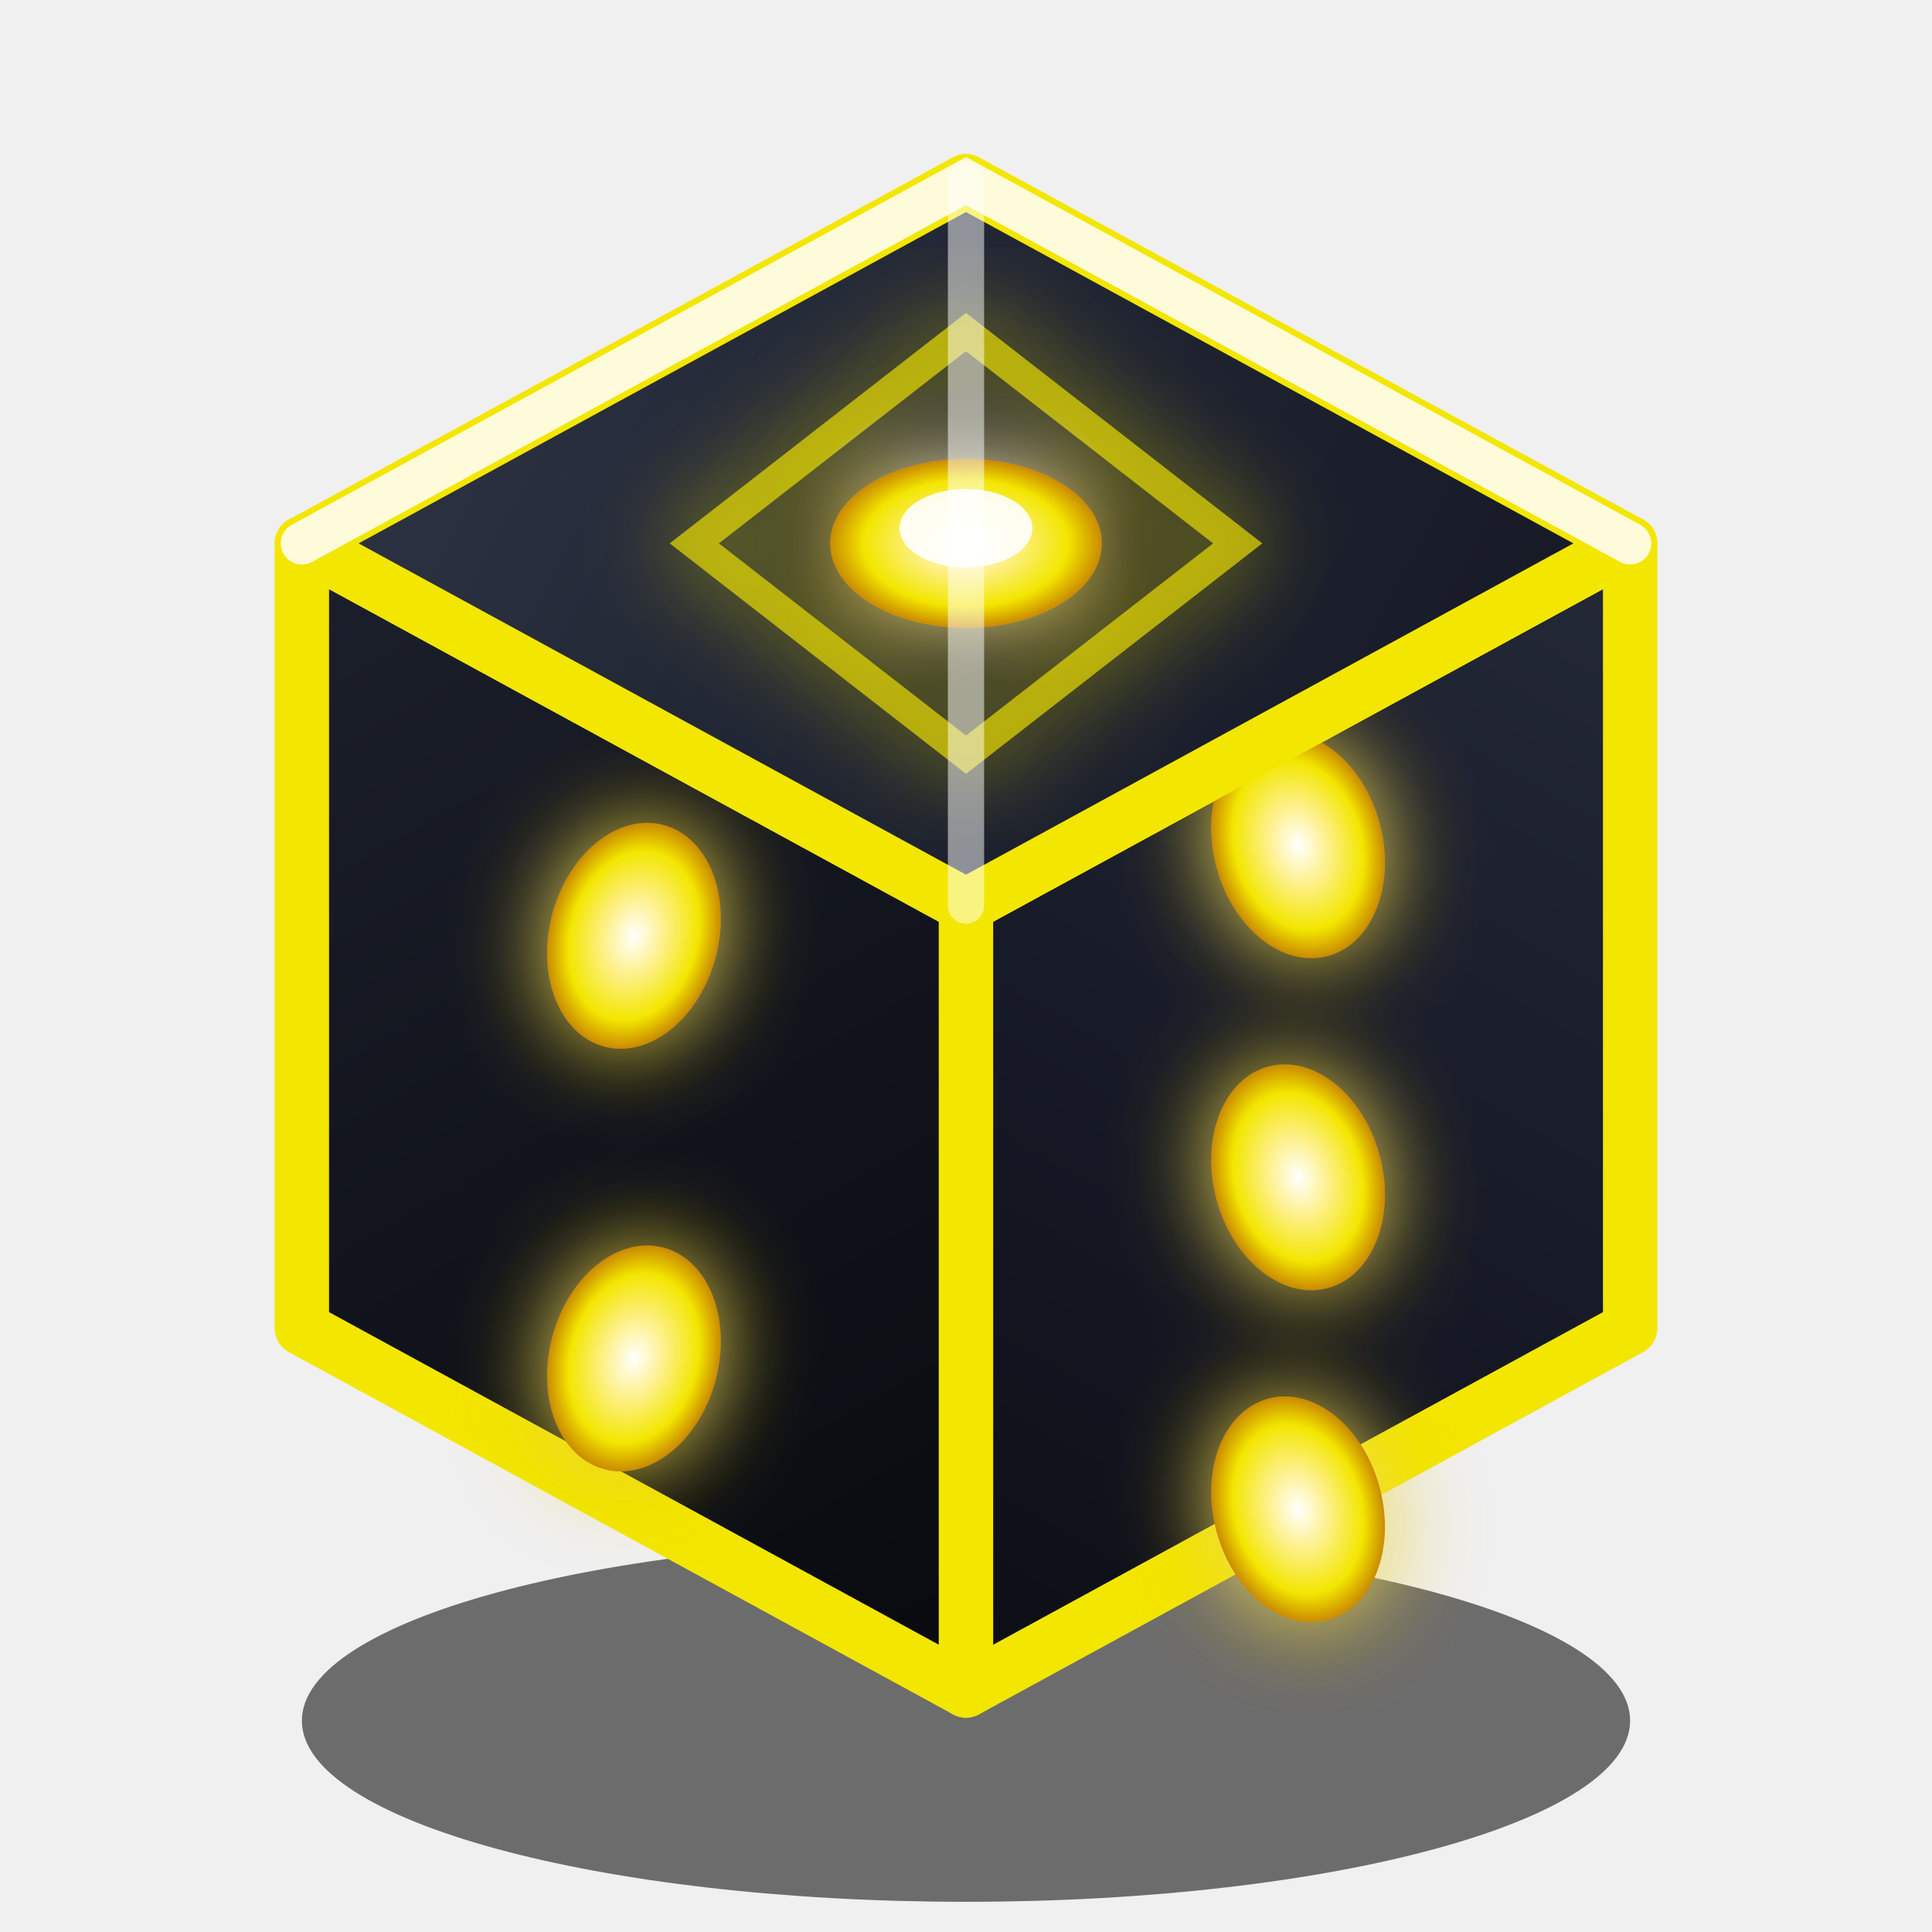
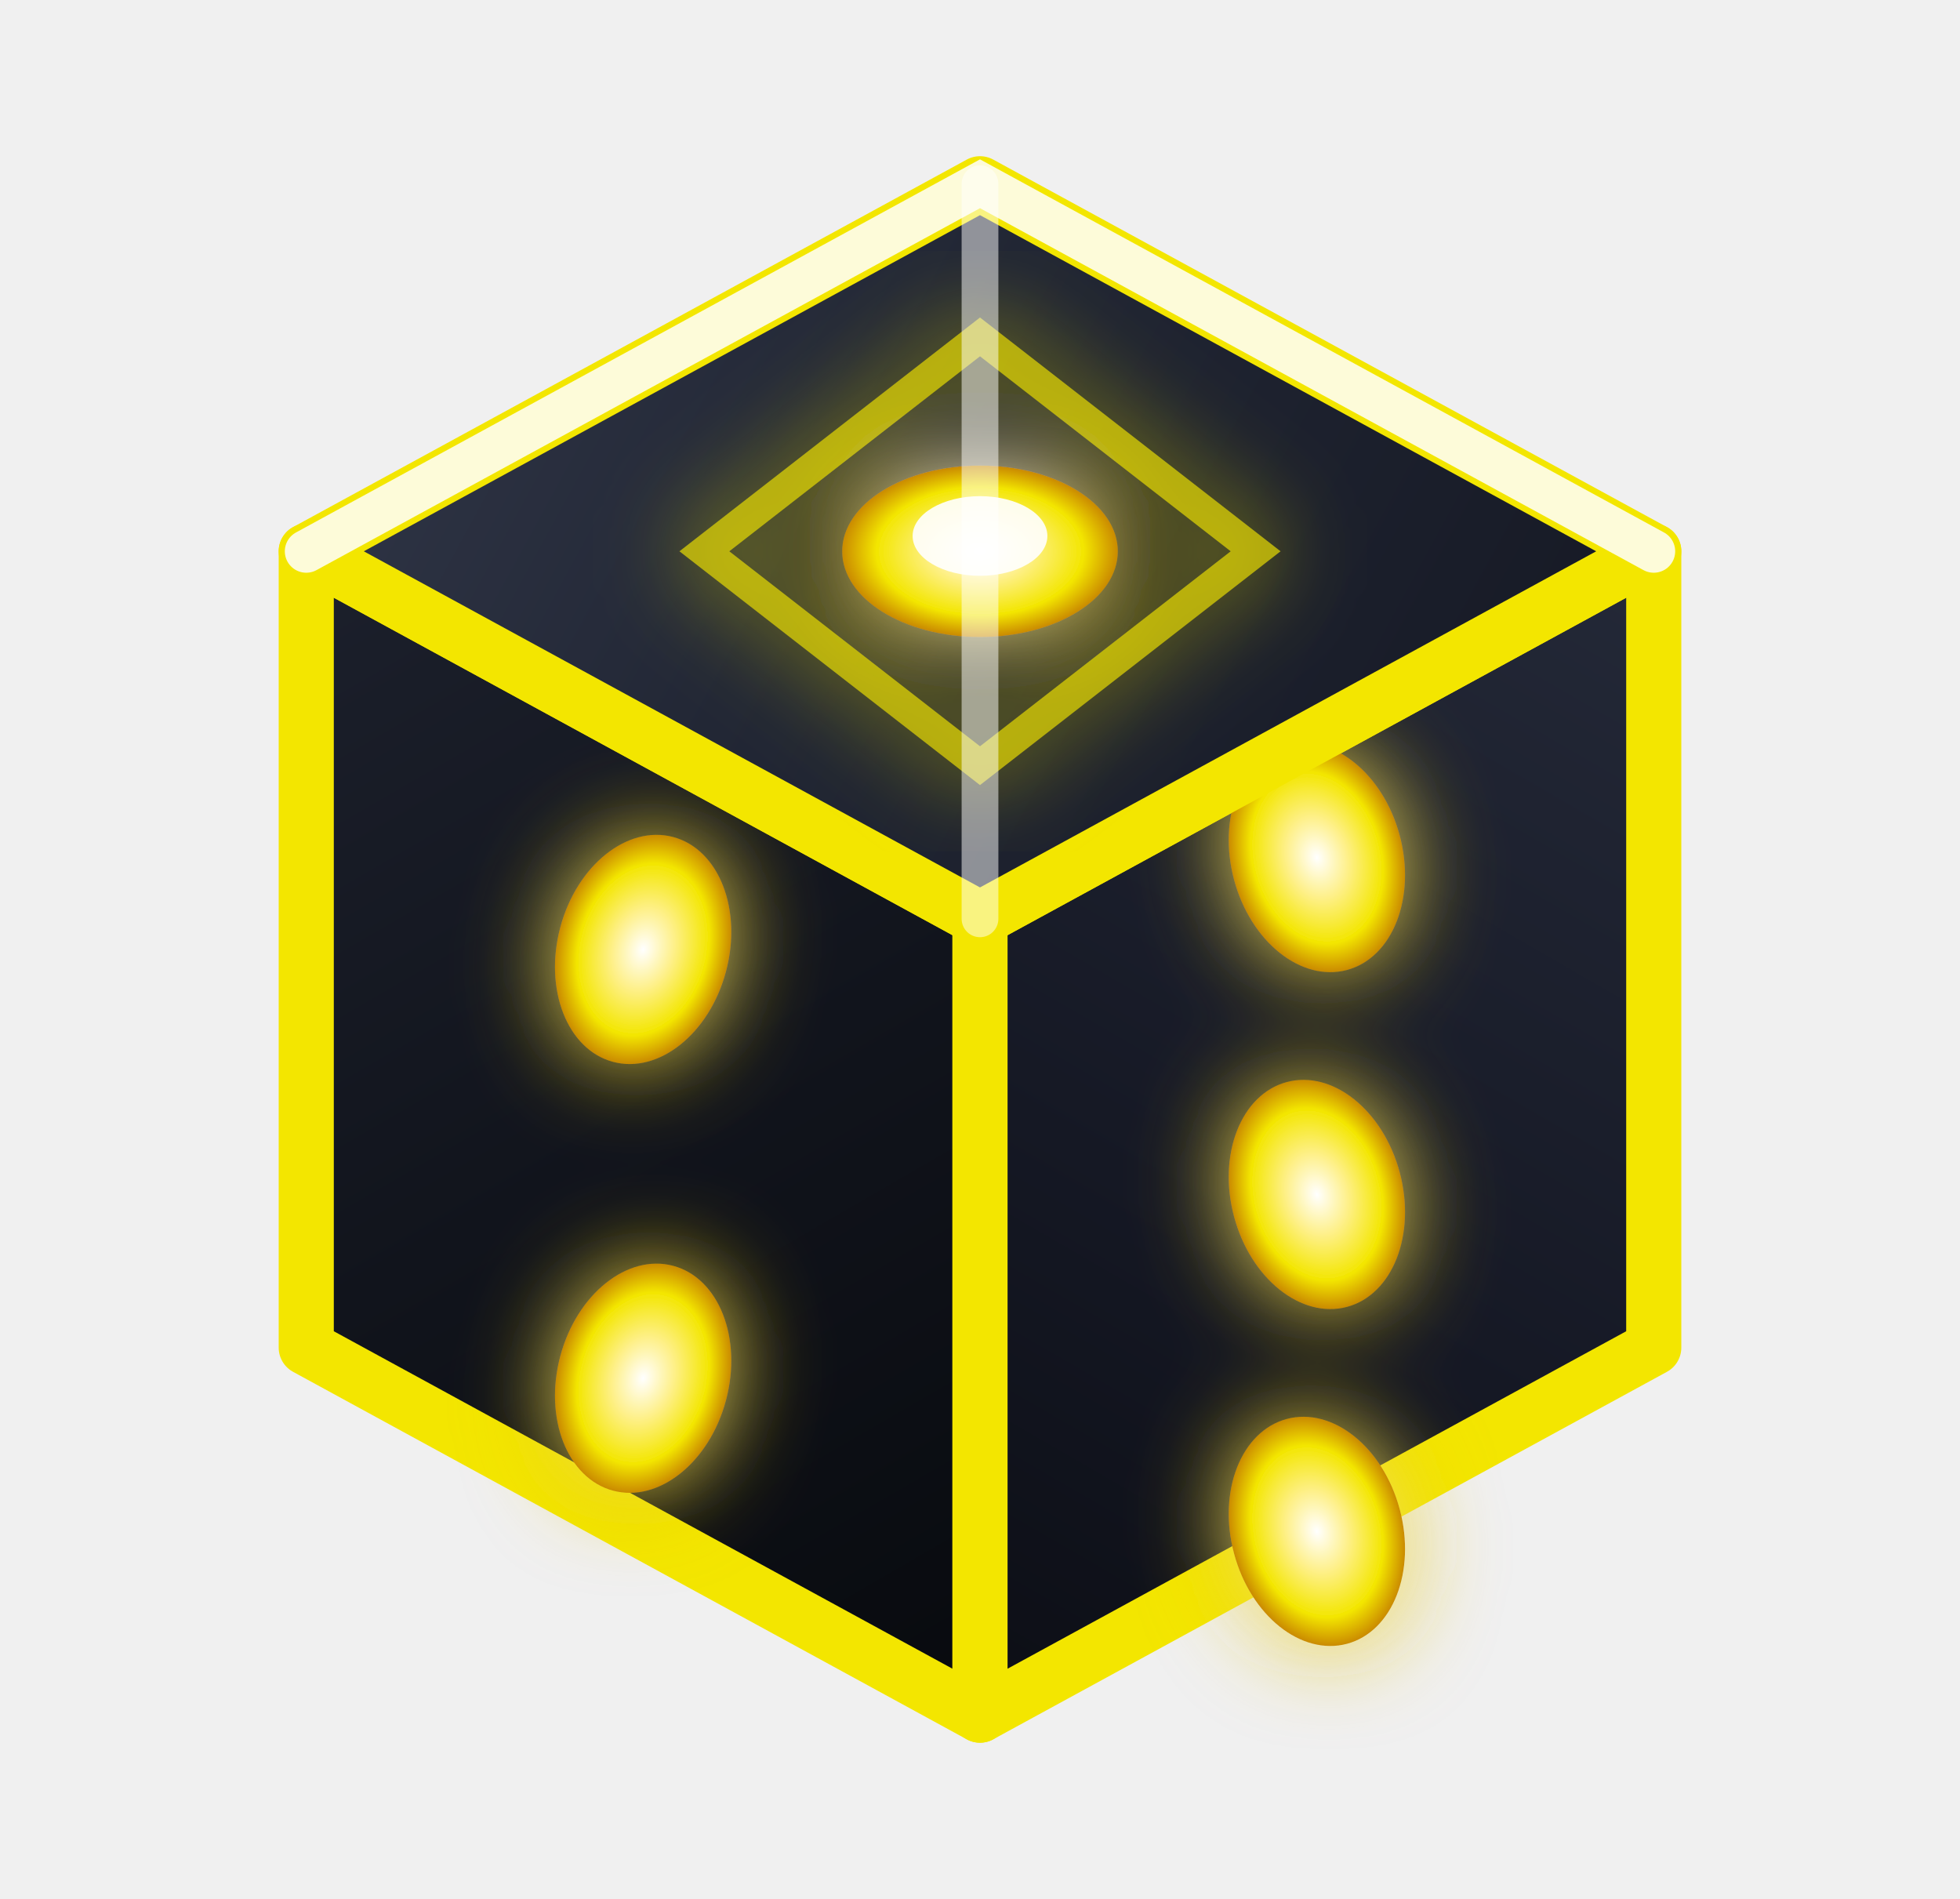
- <svg xmlns="http://www.w3.org/2000/svg" viewBox="0 0 64 64" width="64" height="64" fill="none">
+ <svg xmlns="http://www.w3.org/2000/svg" viewBox="0 0 64 62" width="64" height="62" fill="none">
  <defs>
    <linearGradient id="diceTopGrad" x1="10" y1="6" x2="54" y2="30" gradientUnits="userSpaceOnUse">
      <stop offset="0%" stop-color="#32384a" />
      <stop offset="40%" stop-color="#222735" />
      <stop offset="100%" stop-color="#141722" />
    </linearGradient>
    <linearGradient id="diceLeftGrad" x1="10" y1="18" x2="32" y2="56" gradientUnits="userSpaceOnUse">
      <stop offset="0%" stop-color="#1c202c" />
      <stop offset="50%" stop-color="#11141c" />
      <stop offset="100%" stop-color="#080a0e" />
    </linearGradient>
    <linearGradient id="diceRightGrad" x1="54" y1="18" x2="32" y2="56" gradientUnits="userSpaceOnUse">
      <stop offset="0%" stop-color="#242938" />
      <stop offset="60%" stop-color="#151824" />
      <stop offset="100%" stop-color="#0c0e15" />
    </linearGradient>
    <radialGradient id="dicePipGlow" cx="50%" cy="50%" r="50%">
      <stop offset="0%" stop-color="#ffffff" />
      <stop offset="35%" stop-color="#fef08a" />
      <stop offset="75%" stop-color="#f3e600" />
      <stop offset="100%" stop-color="#ca8a04" />
    </radialGradient>
    <filter id="diceGlow" x="-20%" y="-20%" width="140%" height="140%">
      <feGaussianBlur stdDeviation="1.5" result="blur" />
      <feComposite in="SourceGraphic" in2="blur" operator="over" />
    </filter>
  </defs>
-   <ellipse cx="32" cy="57" rx="22" ry="6" fill="rgba(0,0,0,0.55)" />
  <polygon points="10,18 32,30 32,56 10,44" fill="url(#diceLeftGrad)" stroke="#f3e600" stroke-width="1.8" stroke-linejoin="round" />
  <g fill="url(#dicePipGlow)" filter="url(#diceGlow)">
    <ellipse cx="21" cy="31" rx="2.8" ry="3.8" transform="rotate(15 21 31)" />
    <ellipse cx="21" cy="45" rx="2.8" ry="3.8" transform="rotate(15 21 45)" />
  </g>
  <polygon points="32,30 54,18 54,44 32,56" fill="url(#diceRightGrad)" stroke="#f3e600" stroke-width="1.8" stroke-linejoin="round" />
  <g fill="url(#dicePipGlow)" filter="url(#diceGlow)">
    <ellipse cx="43" cy="28" rx="2.8" ry="3.8" transform="rotate(-15 43 28)" />
    <ellipse cx="43" cy="39" rx="2.8" ry="3.8" transform="rotate(-15 43 39)" />
    <ellipse cx="43" cy="50" rx="2.8" ry="3.8" transform="rotate(-15 43 50)" />
  </g>
  <polygon points="32,6 54,18 32,30 10,18" fill="url(#diceTopGrad)" stroke="#f3e600" stroke-width="1.8" stroke-linejoin="round" />
  <g filter="url(#diceGlow)">
    <polygon points="32,11 41,18 32,25 23,18" fill="none" stroke="#f3e600" stroke-width="1" opacity="0.65" />
    <ellipse cx="32" cy="18" rx="4.5" ry="2.8" fill="url(#dicePipGlow)" />
    <ellipse cx="32" cy="17.5" rx="2.2" ry="1.3" fill="#ffffff" opacity="0.9" />
  </g>
  <polyline points="10,18 32,6 54,18" fill="none" stroke="#ffffff" stroke-width="1.4" stroke-linecap="round" opacity="0.85" />
  <line x1="32" y1="6" x2="32" y2="30" stroke="#ffffff" stroke-width="1.2" stroke-linecap="round" opacity="0.5" />
</svg>
